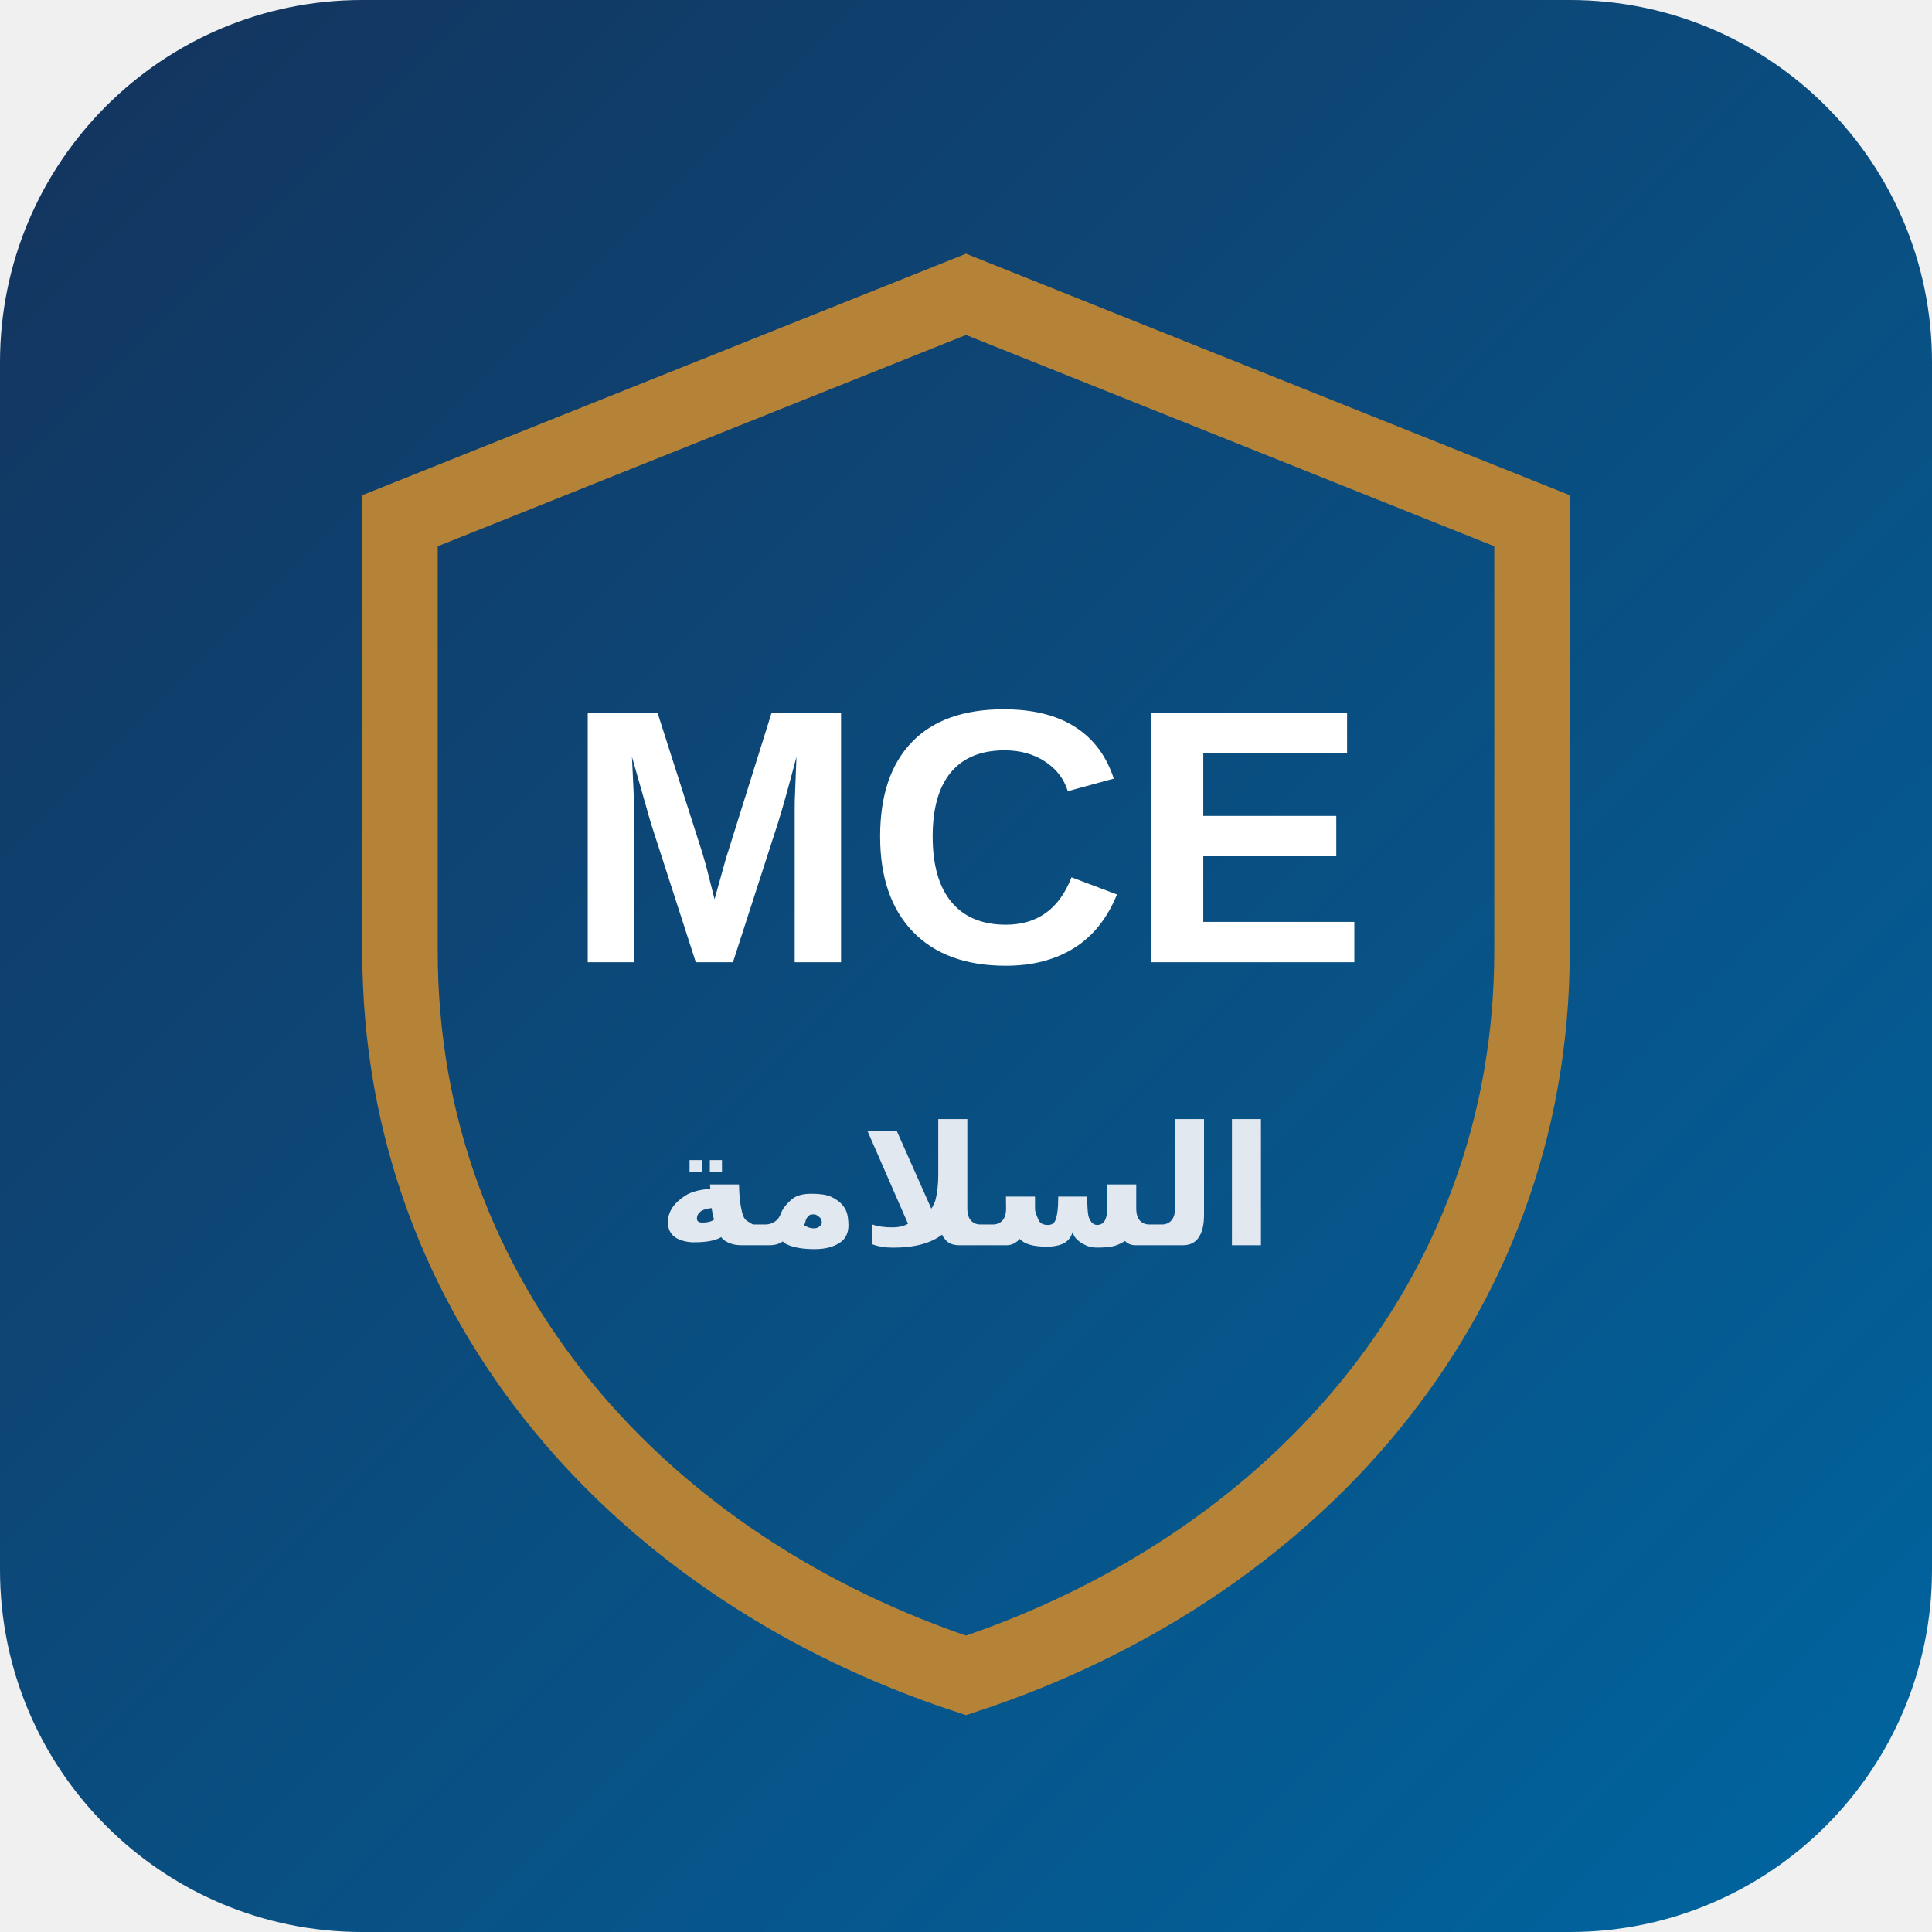
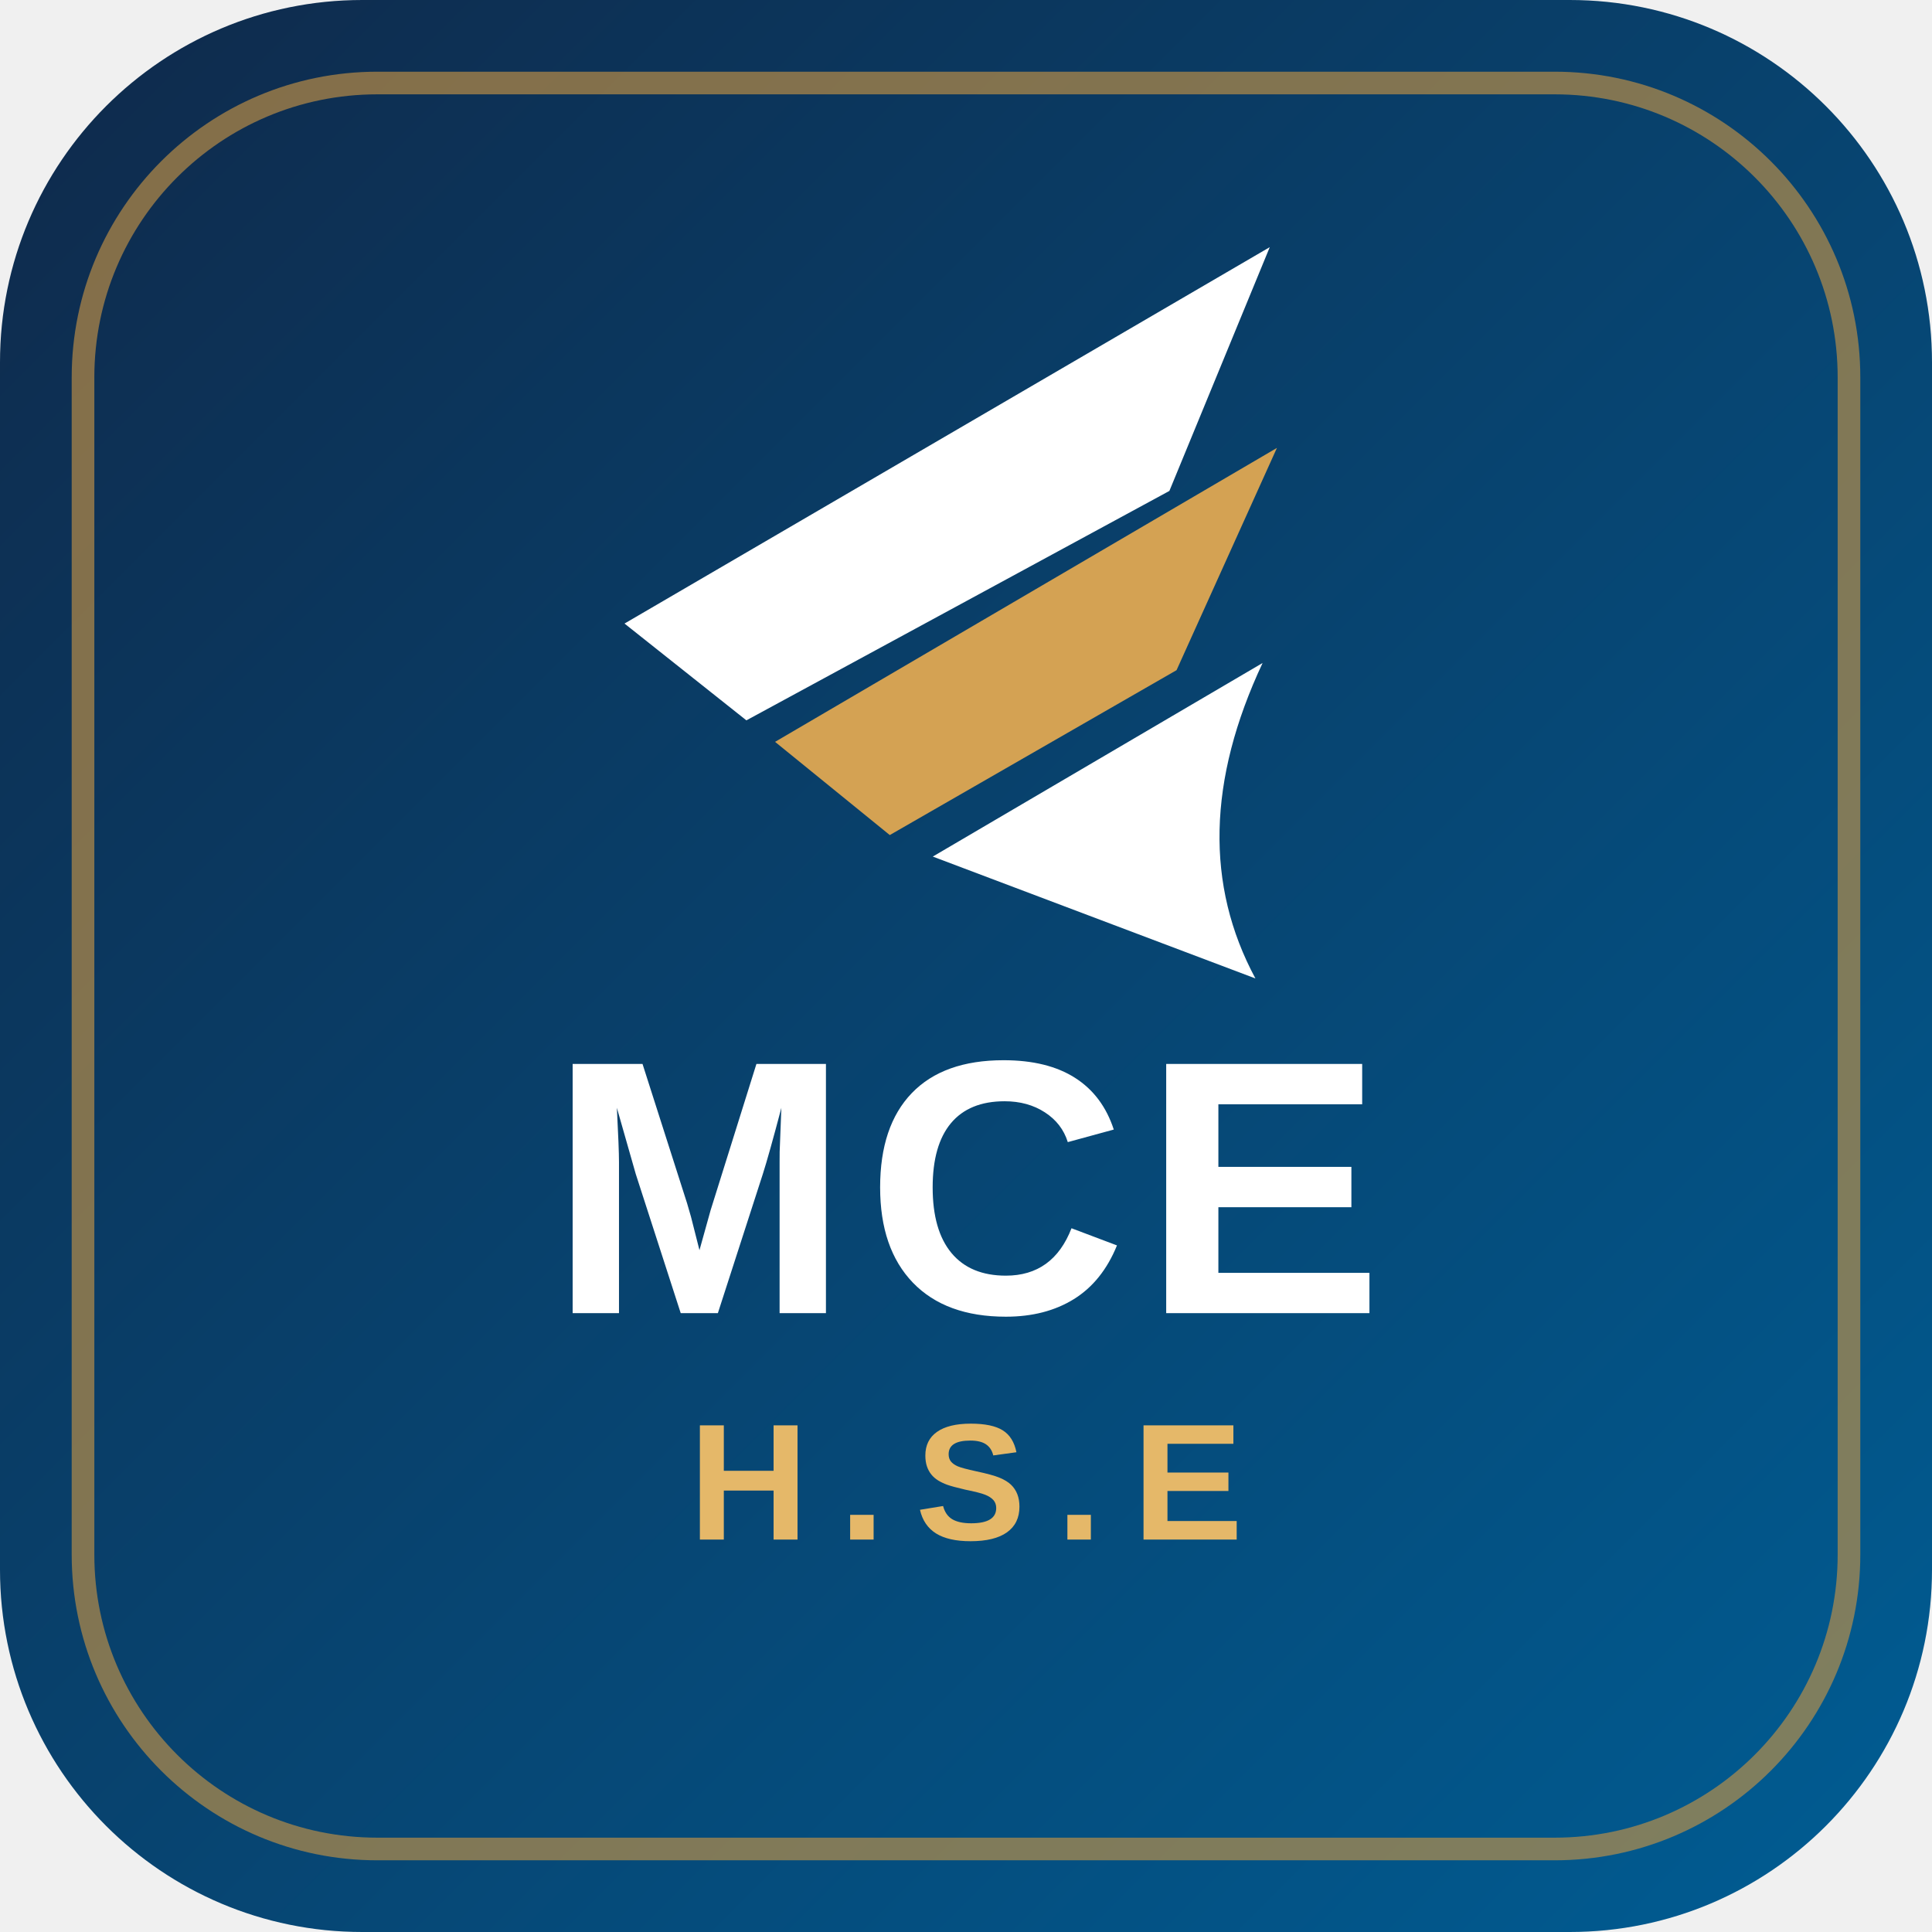
<svg xmlns="http://www.w3.org/2000/svg" viewBox="0 0 512 512">
  <defs>
    <linearGradient id="bgGrad" x1="0%" y1="0%" x2="100%" y2="100%">
-       <stop offset="0%" stop-color="#14335c" />
-       <stop offset="100%" stop-color="#0066a1" />
+       <stop offset="0%" stop-color="#0f294a" />
+       <stop offset="100%" stop-color="#005d94" />
    </linearGradient>
  </defs>
  <rect width="512" height="512" rx="96" fill="url(#bgGrad)" />
-   <path d="M256 78 L406 138 V252 C406 346 341 416 256 444 C171 416 106 346 106 252 V138 Z" fill="none" stroke="#b58338" stroke-width="20" />
-   <text x="256" y="255" text-anchor="middle" fill="#ffffff" font-family="Arial, sans-serif" font-size="96" font-weight="bold">MCE</text>
-   <text x="256" y="330" text-anchor="middle" fill="#e2e8f0" font-family="Tahoma, Arial, sans-serif" font-size="44" font-weight="bold">السلامة</text>
+   <rect x="22" y="22" width="468" height="468" rx="78" fill="none" stroke="#c49245" stroke-width="6" stroke-opacity="0.65" />
+   <g transform="translate(156, 56) scale(0.95)">
+     <polygon points="10,115 190,10 162,78 44,142" fill="#ffffff" />
+     <polygon points="52,148 192,66 164,128 84,174" fill="#d4a253" />
+     <path d="M96 180 L188 126 Q165 175 186 214 Z" fill="#ffffff" />
+   </g>
+   <text x="256" y="348" text-anchor="middle" fill="#ffffff" font-family="Arial, Helvetica, sans-serif" font-size="96" font-weight="900" letter-spacing="4">MCE</text>
+   <text x="256" y="408" text-anchor="middle" fill="#e5b869" font-family="Arial, Helvetica, sans-serif" font-size="44" font-weight="700" letter-spacing="8">H.S.E</text>
</svg>
